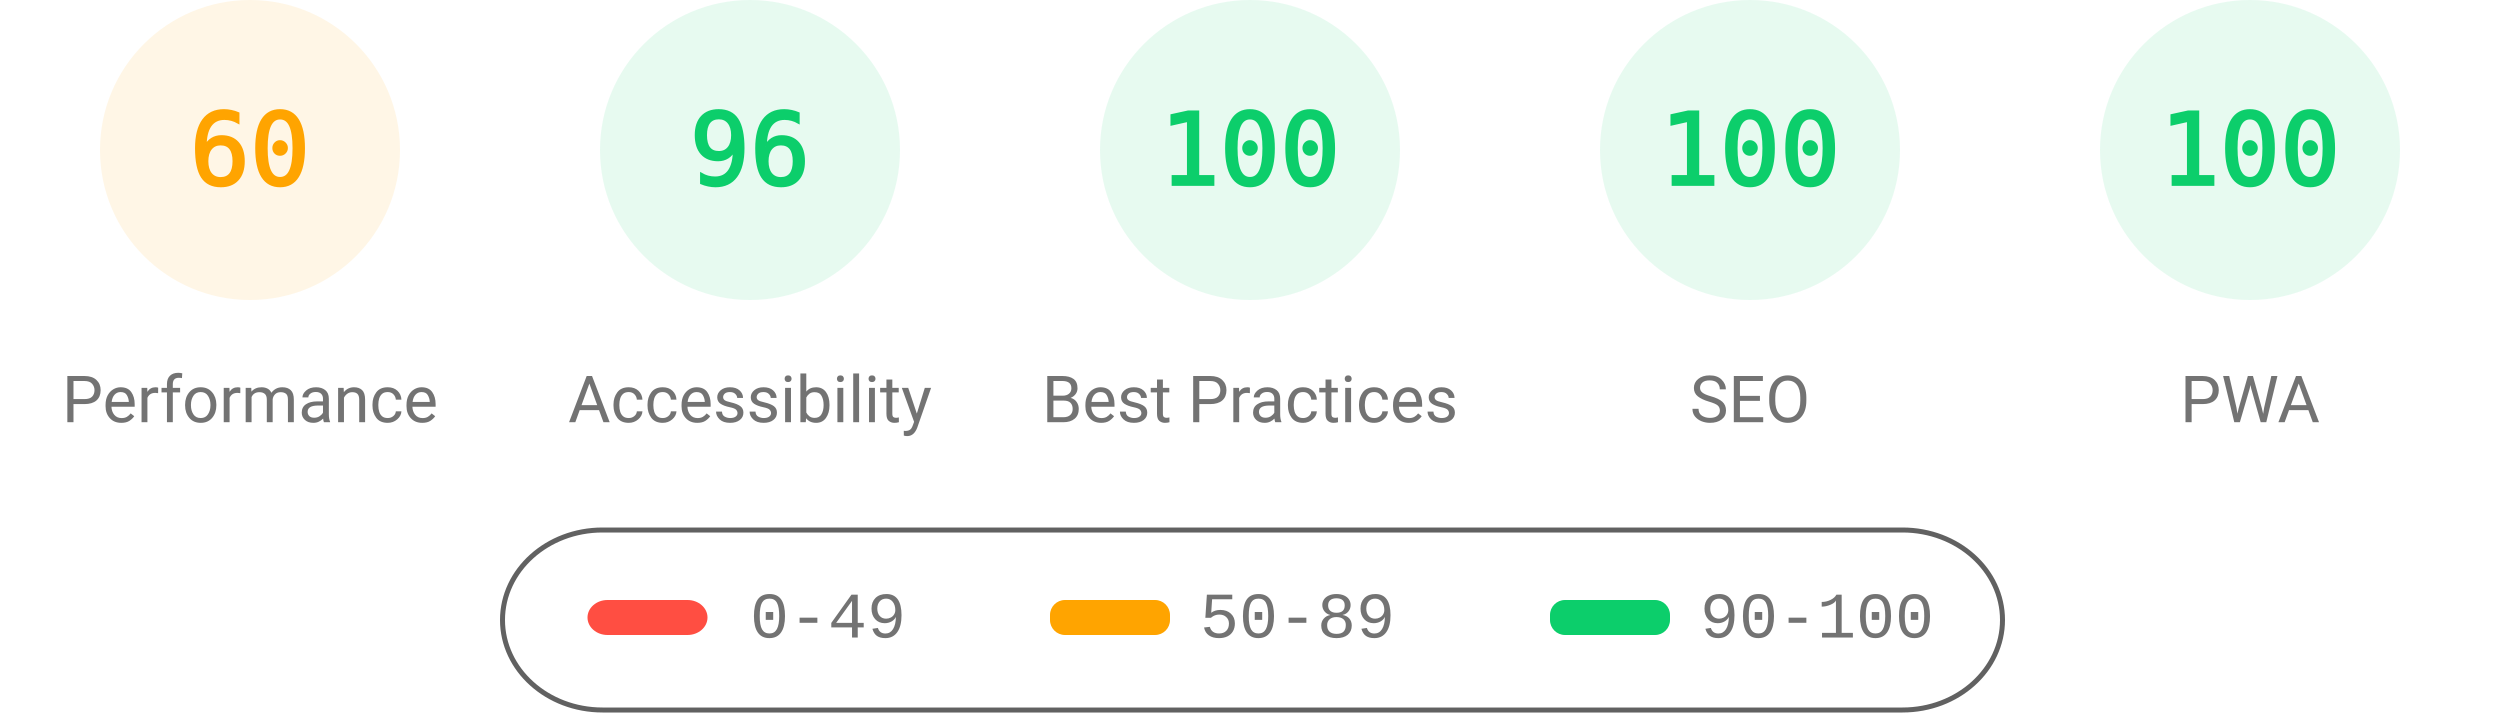
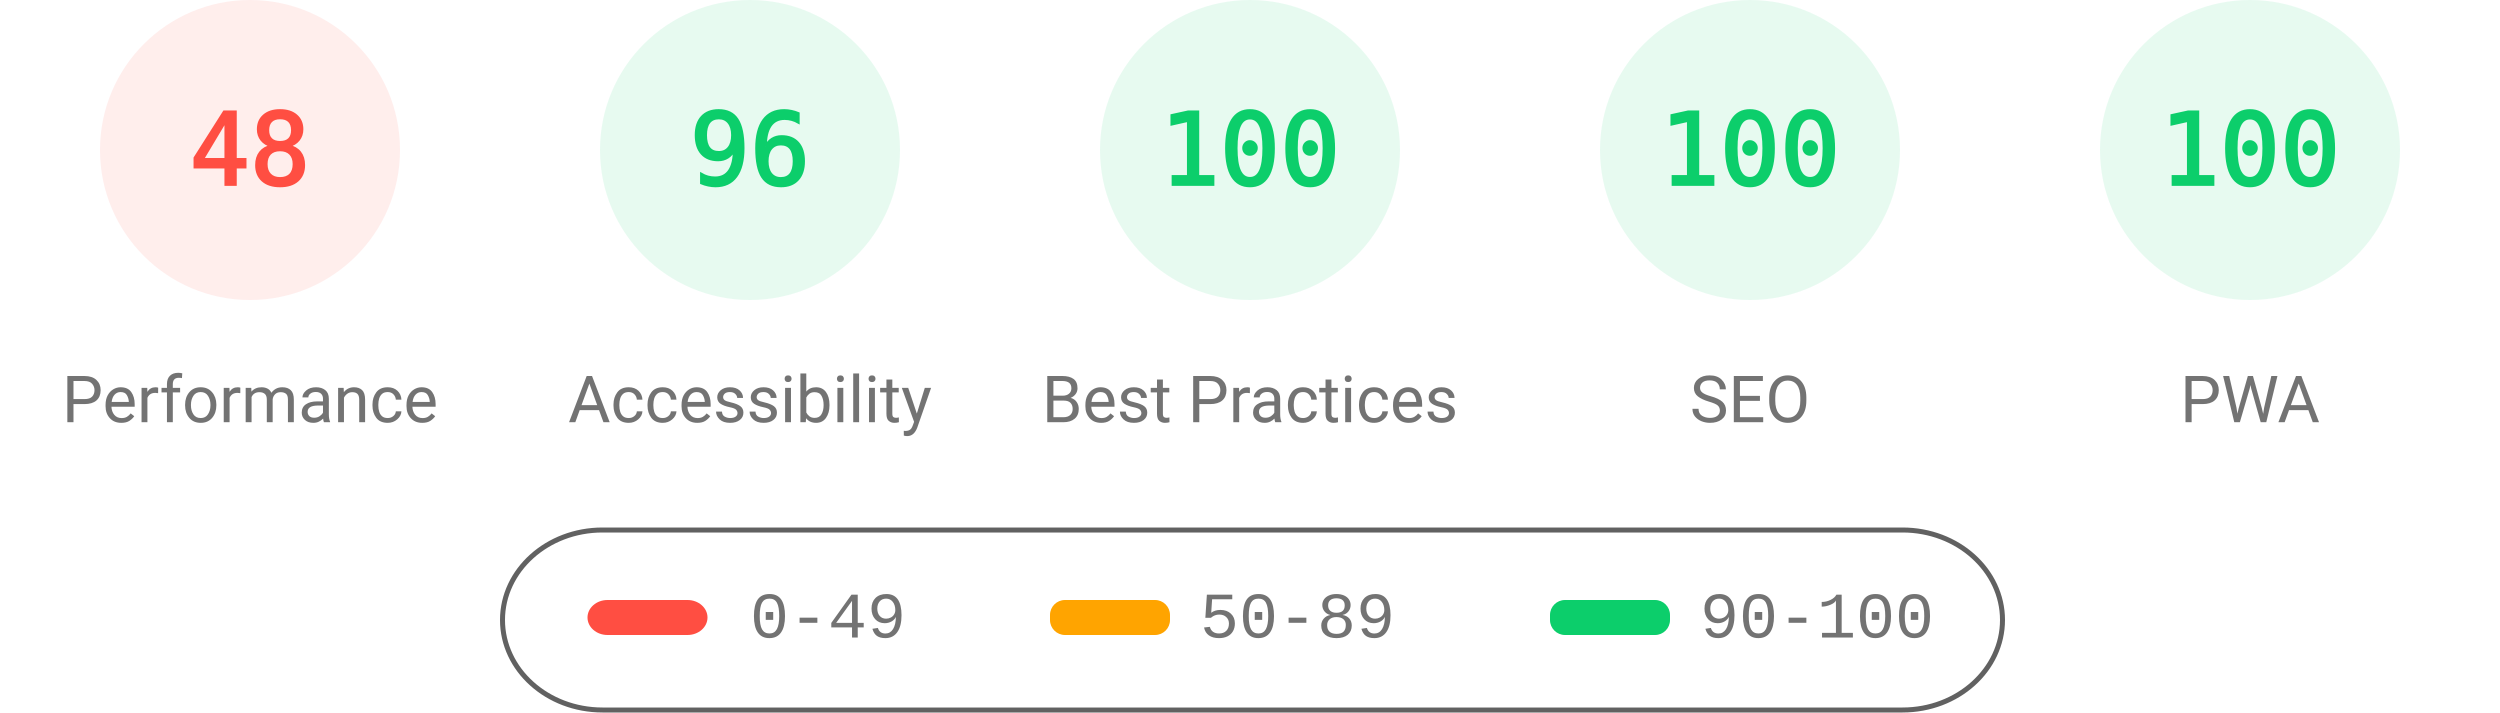
<svg xmlns="http://www.w3.org/2000/svg" fill="none" width="1000" height="285">
  <style>.gauge-base{opacity:.1}.gauge-arc{fill:none;animation-delay:250ms;stroke-linecap:round;transform:rotate(-90deg);transform-origin:100px 60px;animation:load-gauge 1s ease forwards}.guage-text{font-size:40px;font-family:monospace;text-align:center}.guage-red{color:#ff4e42;fill:#ff4e42;stroke:#ff4e42}.guage-orange{color:#ffa400;fill:#ffa400;stroke:#ffa400}.guage-green{color:#0cce6b;fill:#0cce6b;stroke:#0cce6b}.guage-undefined{color:#5c5c5c;fill:#5c5c5c;stroke:#5c5c5c}.guage-title{color:#737373;fill:#737373;stroke:none;font-size:26px;line-height:26px;font-family:Roboto,Halvetica,Arial,sans-serif}@keyframes load-gauge{from{stroke-dasharray:0 352.858}}</style>
-   <svg class="guage-div guage-perf guage-orange" viewBox="0 0 200 200" width="200" height="200">
+   <svg class="guage-div guage-perf guage-red" viewBox="0 0 200 200" width="200" height="200">
    <circle class="gauge-base" r="56" cx="100" cy="60" stroke-width="8" />
-     <circle class="gauge-arc guage-arc-1" r="56" cx="100" cy="60" stroke-width="8" style="stroke-dasharray:211.115,351.858" />
-     <text class="guage-text" x="100" y="60" alignment-baseline="central" dominant-baseline="central" text-anchor="middle">60</text>
+     <circle class="gauge-arc guage-arc-1" r="56" cx="100" cy="60" stroke-width="8" style="stroke-dasharray:168.892,351.858" />
+     <text class="guage-text" x="100" y="60" alignment-baseline="central" dominant-baseline="central" text-anchor="middle">48</text>
    <text class="guage-title" x="100" y="160" alignment-baseline="central" dominant-baseline="central" text-anchor="middle">Performance</text>
  </svg>
  <svg class="guage-div guage-acc guage-green" viewBox="0 0 200 200" width="200" height="200" x="200">
    <circle class="gauge-base" r="56" cx="100" cy="60" stroke-width="8" />
    <circle class="gauge-arc guage-arc-2" r="56" cx="100" cy="60" stroke-width="8" style="stroke-dasharray:337.784,351.858" />
    <text class="guage-text" x="100" y="60" alignment-baseline="central" dominant-baseline="central" text-anchor="middle">96</text>
    <text class="guage-title" x="100" y="160" alignment-baseline="central" dominant-baseline="central" text-anchor="middle">Accessibility</text>
  </svg>
  <svg class="guage-div guage-best guage-green" viewBox="0 0 200 200" width="200" height="200" x="400">
    <circle class="gauge-base" r="56" cx="100" cy="60" stroke-width="8" />
    <circle class="gauge-arc guage-arc-3" r="56" cx="100" cy="60" stroke-width="8" style="stroke-dasharray:351.858,351.858" />
    <text class="guage-text" x="100" y="60" alignment-baseline="central" dominant-baseline="central" text-anchor="middle">100</text>
    <text class="guage-title" x="100" y="160" alignment-baseline="central" dominant-baseline="central" text-anchor="middle">Best Practices</text>
  </svg>
  <svg class="guage-div guage-seo guage-green" viewBox="0 0 200 200" width="200" height="200" x="600">
    <circle class="gauge-base" r="56" cx="100" cy="60" stroke-width="8" />
    <circle class="gauge-arc guage-arc-4" r="56" cx="100" cy="60" stroke-width="8" style="stroke-dasharray:351.858,351.858" />
    <text class="guage-text" x="100" y="60" alignment-baseline="central" dominant-baseline="central" text-anchor="middle">100</text>
    <text class="guage-title" x="100" y="160" alignment-baseline="central" dominant-baseline="central" text-anchor="middle">SEO</text>
  </svg>
  <svg class="guage-div guage-pwa guage-green" viewBox="0 0 200 200" width="200" height="200" x="800">
    <circle class="gauge-base" r="56" cx="100" cy="60" stroke-width="8" />
    <circle class="gauge-arc guage-arc-4" r="56" cx="100" cy="60" stroke-width="8" style="stroke-dasharray:351.858,351.858" />
    <text class="guage-text" x="100" y="60" alignment-baseline="central" dominant-baseline="central" text-anchor="middle">100</text>
    <text class="guage-title" x="100" y="160" alignment-baseline="central" dominant-baseline="central" text-anchor="middle">PWA</text>
  </svg>
  <svg width="604" height="76" x="200" y="210">
    <path fill="none" id="canvas_background" d="M-1-1h604v80H-1z" />
    <rect fill-opacity="0" stroke="#616161" stroke-width="2" rx="40" id="svg_2" height="72" width="600" y="2" x="1" fill="#000" />
    <rect stroke="#000" rx="8" id="svg_3" height="14" width="48" y="30" x="35" stroke-opacity="null" stroke-width="0" fill="#ff4e42" />
    <rect stroke="#000" rx="6" id="svg_4" height="14" width="48" y="30" x="220" stroke-opacity="null" stroke-width="0" fill="#ffa400" />
    <rect stroke="#000" rx="6" id="svg_5" height="14" width="48" y="30" x="420" stroke-opacity="null" stroke-width="0" fill="#0cce6b" />
    <text xml:space="preserve" text-anchor="start" font-family="'Courier New', Courier, monospace" font-size="26" id="svg_6" y="45" x="100" stroke-opacity="null" stroke-width="0" stroke="#000" fill="#737373">0-49</text>
    <text xml:space="preserve" text-anchor="start" font-family="'Courier New', Courier, monospace" font-size="26" id="svg_7" y="45" x="280" stroke-opacity="null" stroke-width="0" stroke="#000" fill="#737373">50-89</text>
    <text xml:space="preserve" text-anchor="start" font-family="'Courier New', Courier, monospace" font-size="26" id="svg_8" y="45" x="480" stroke-opacity="null" stroke-width="0" stroke="#000" fill="#737373">90-100</text>
  </svg>
</svg>
